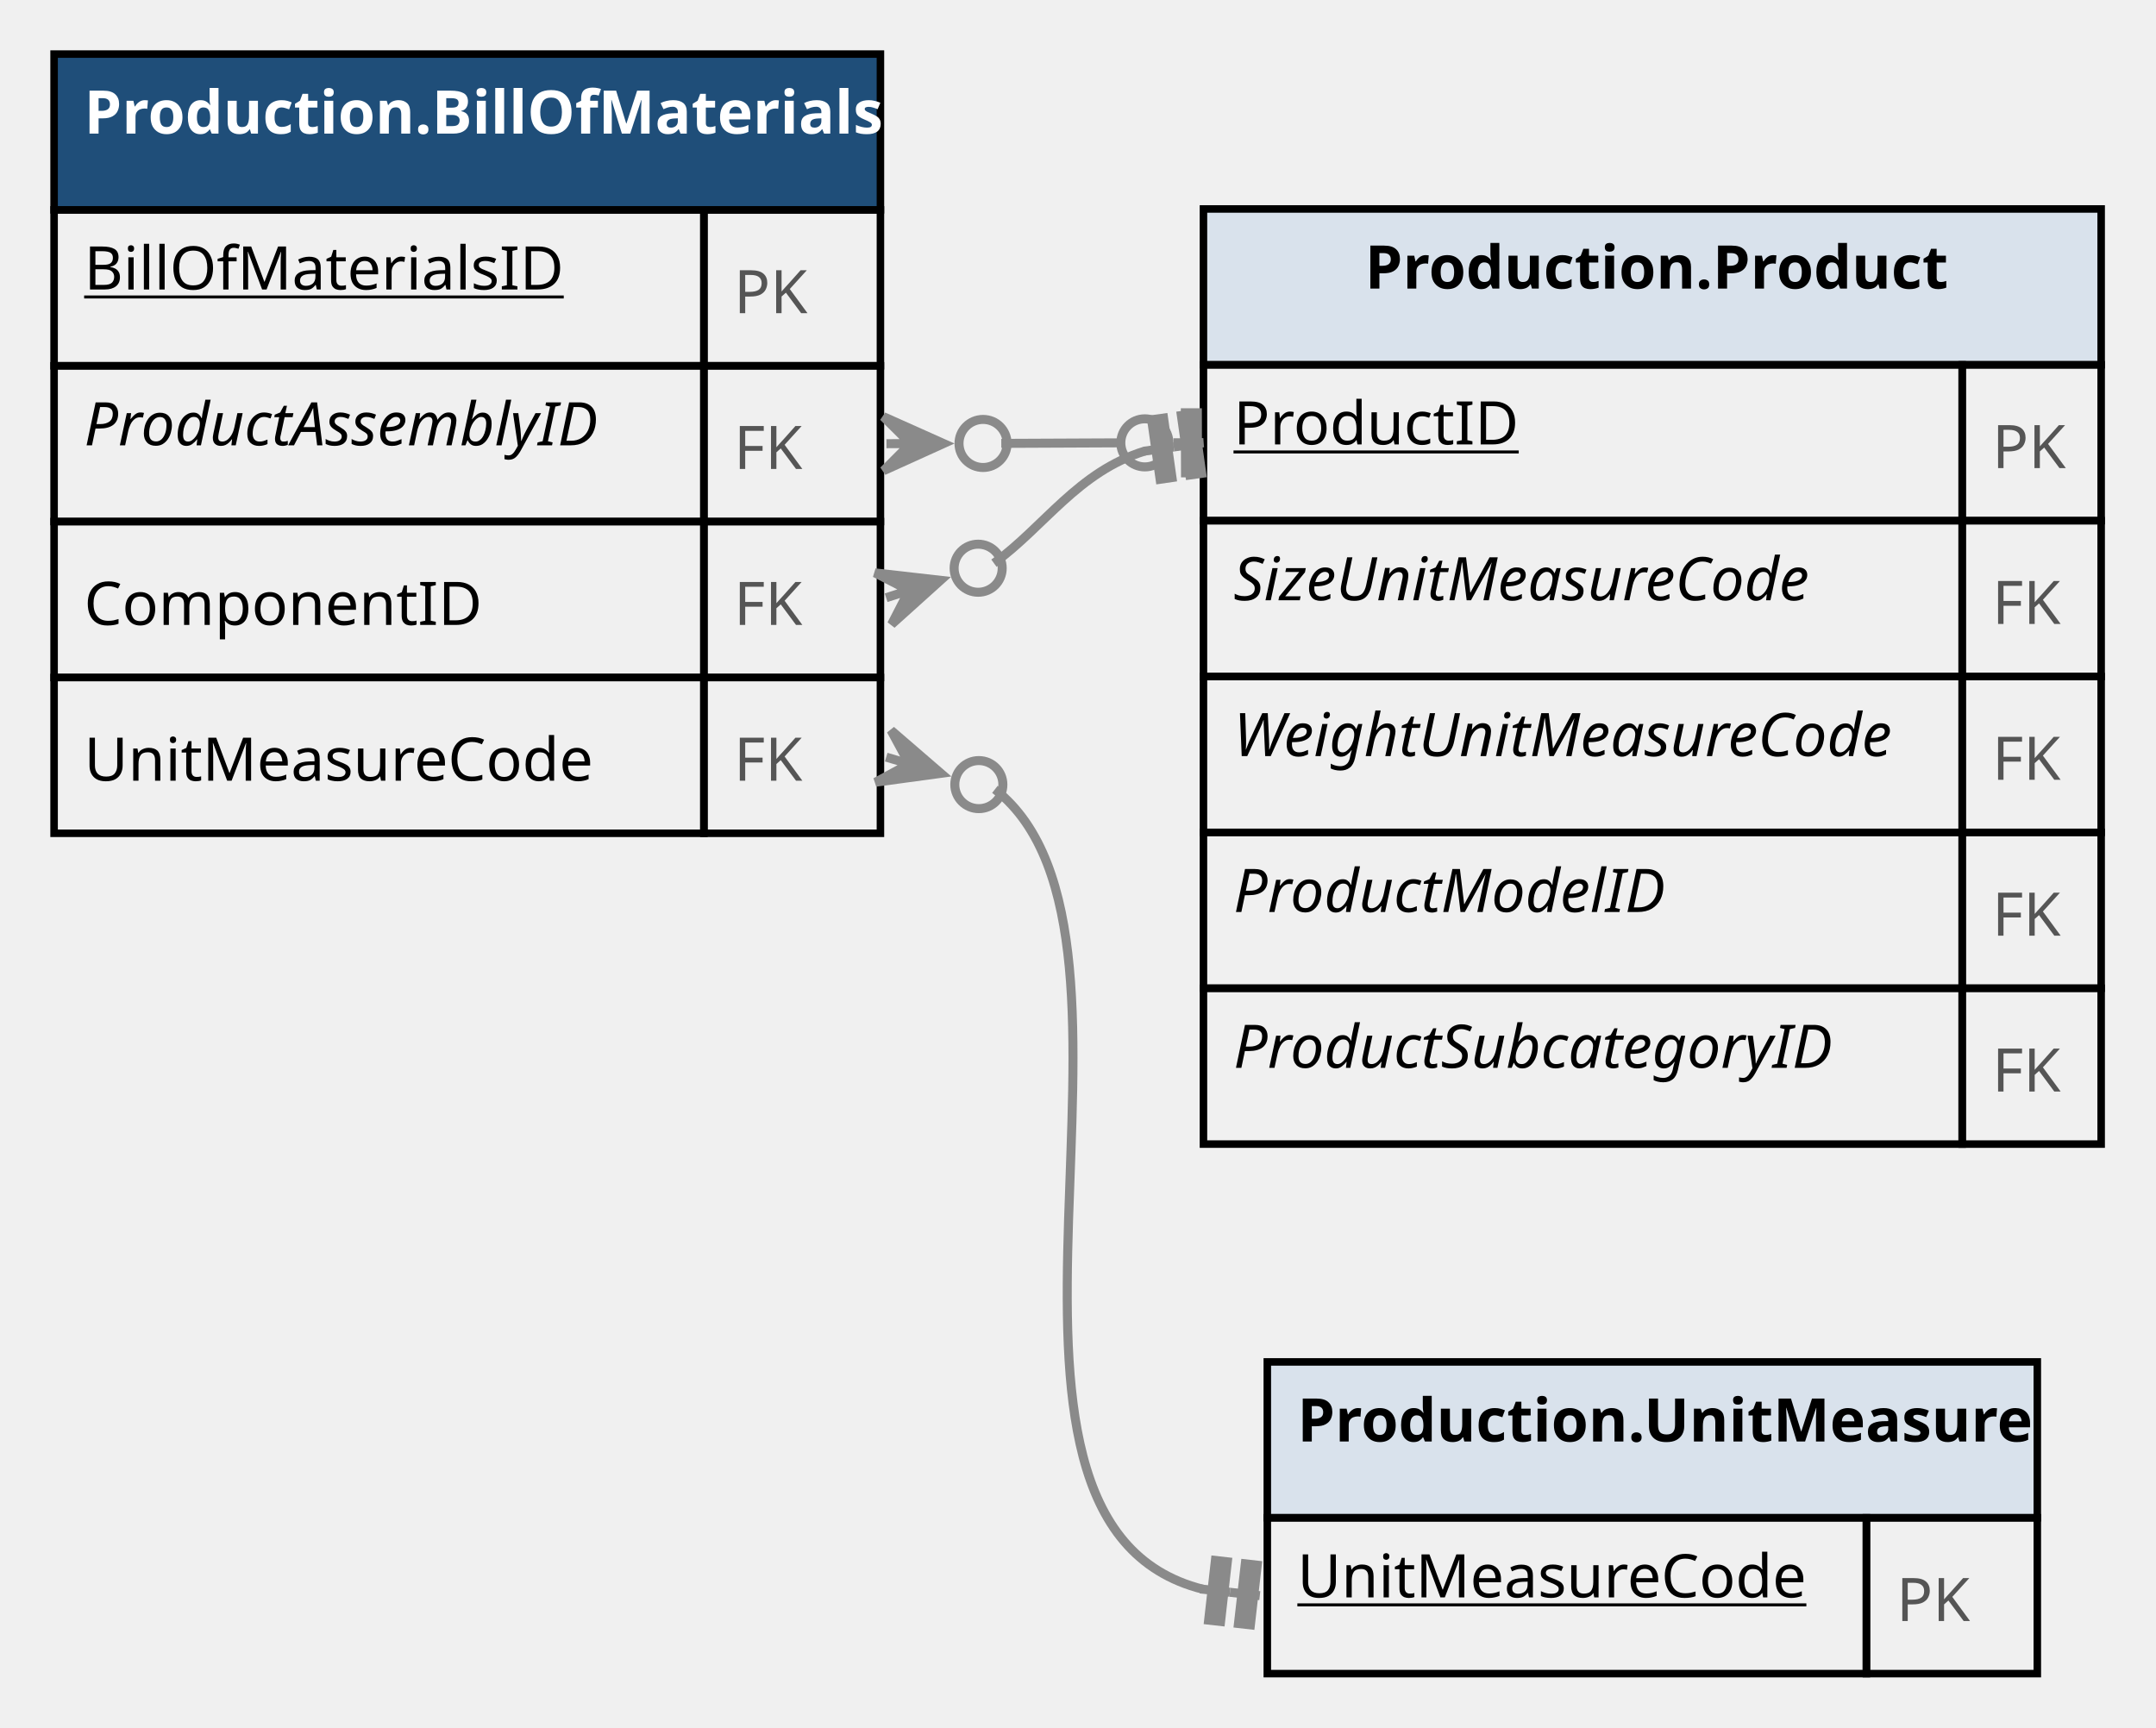
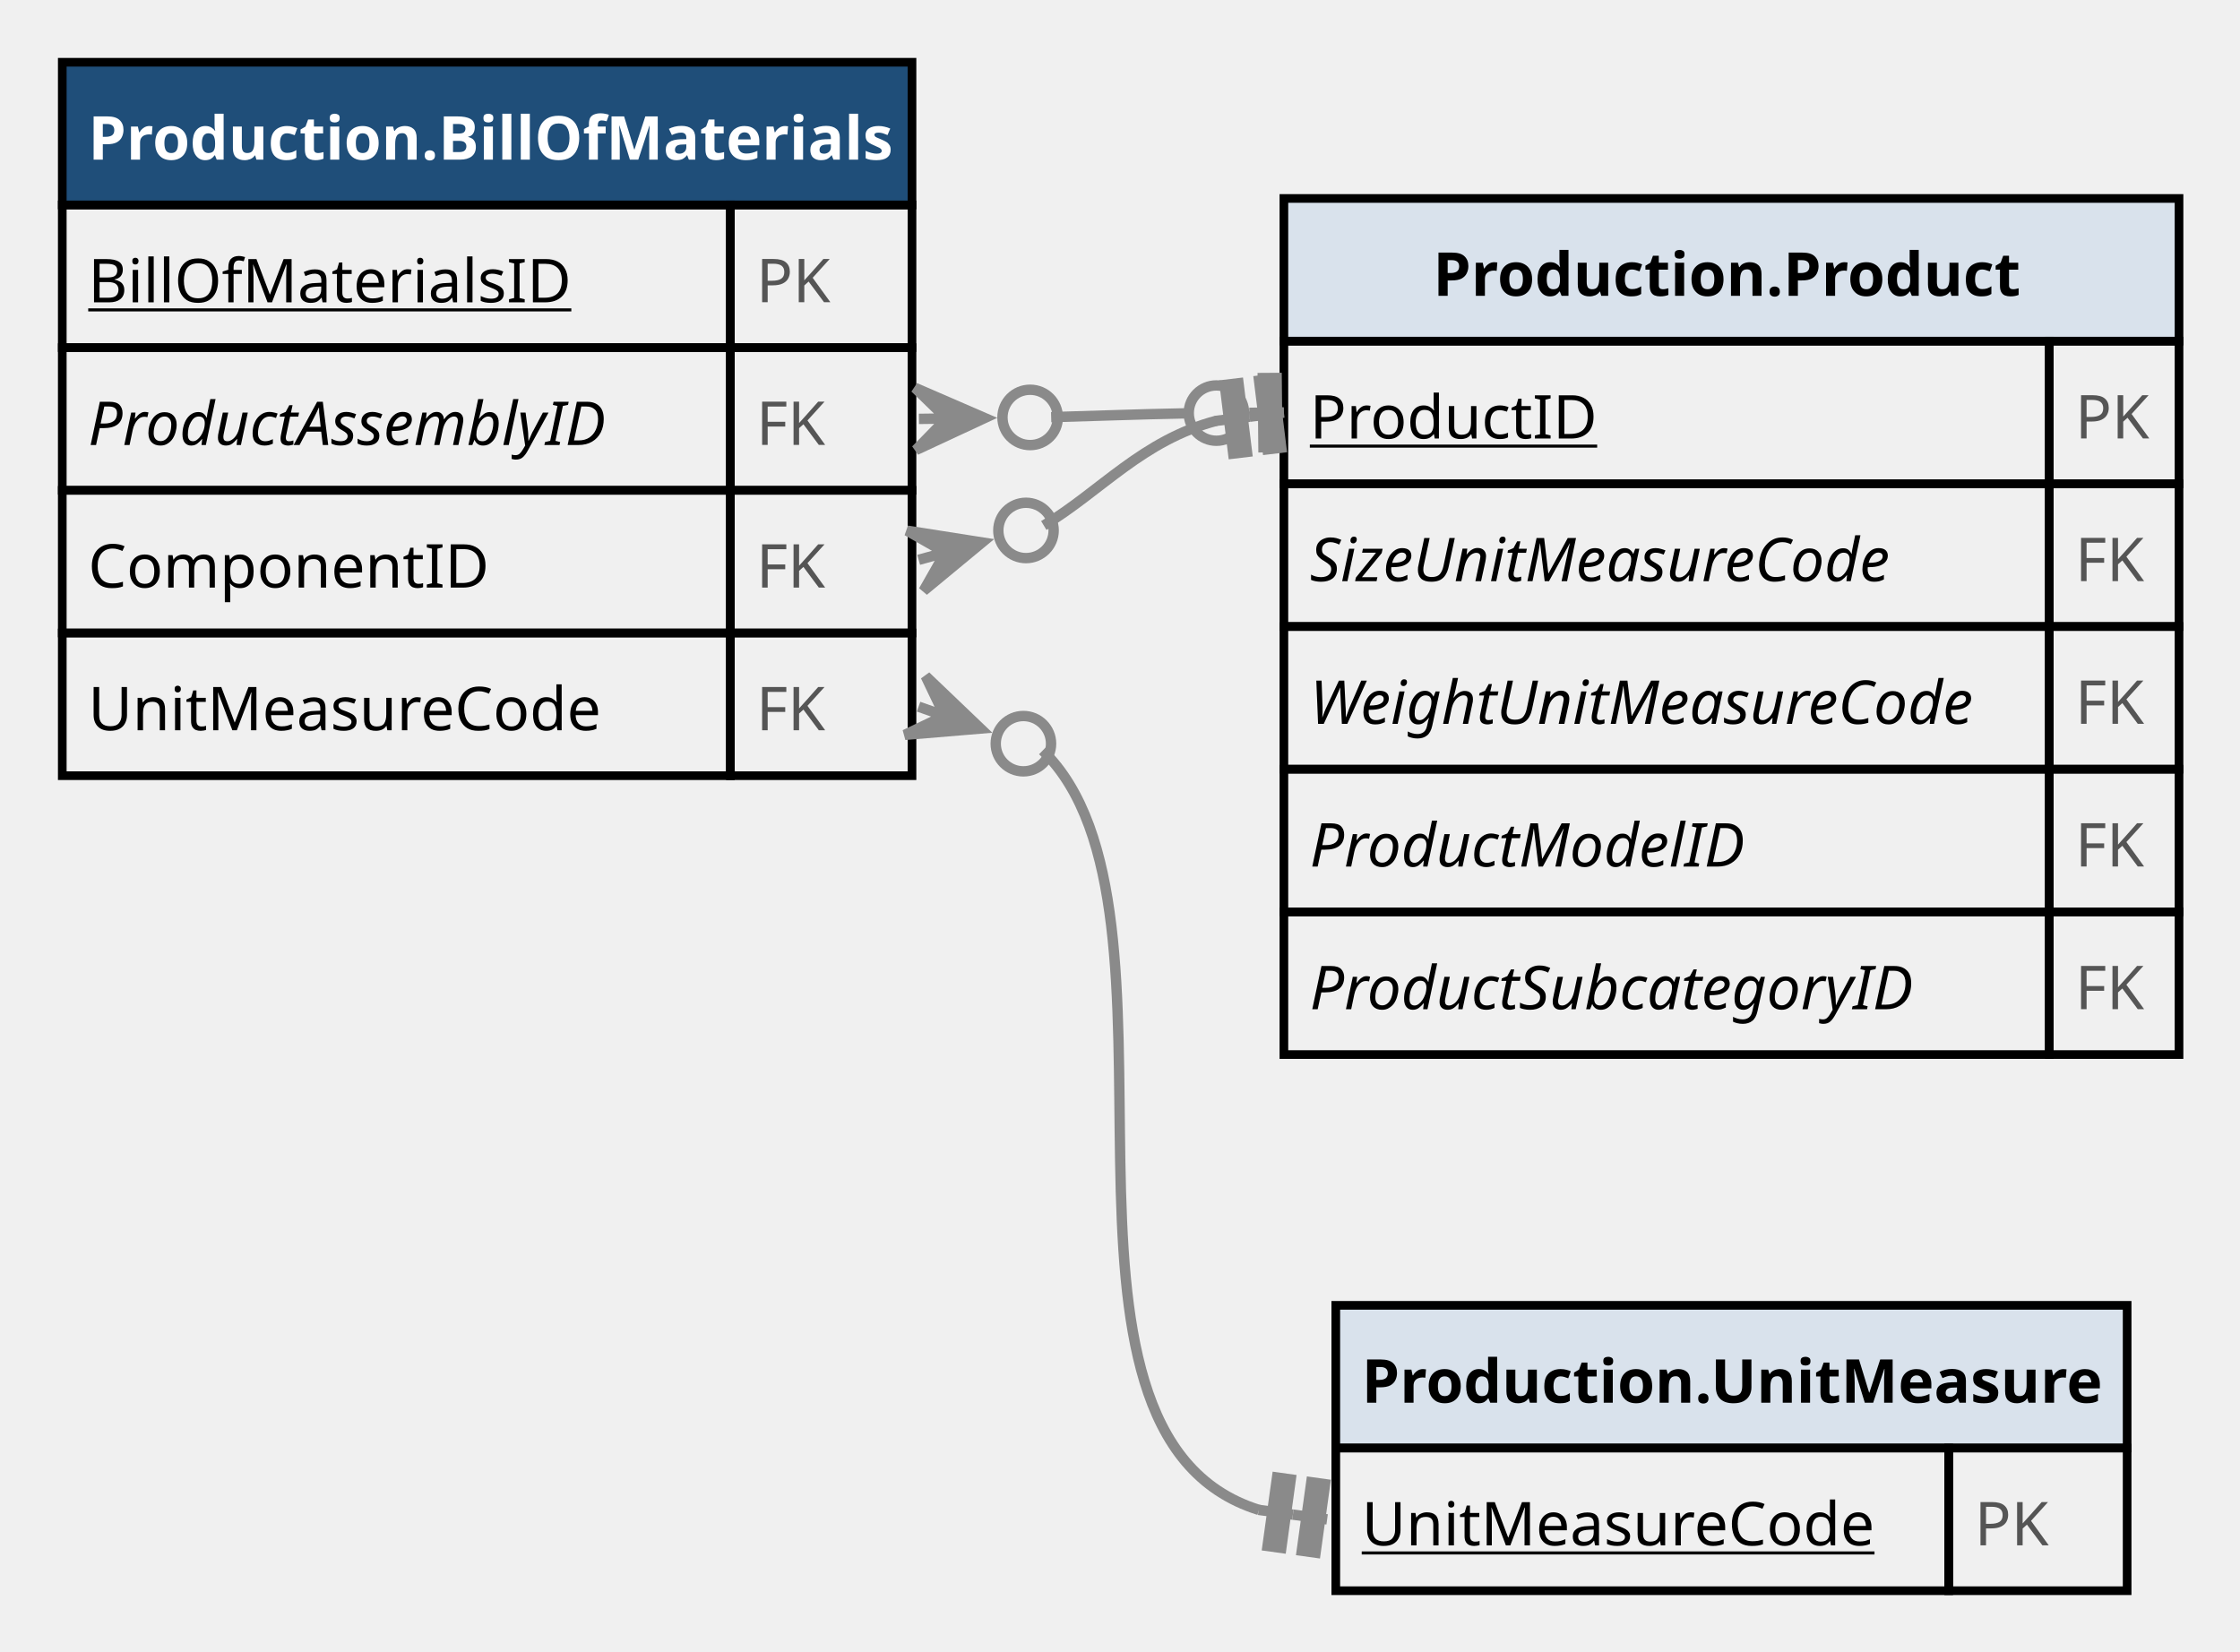
- <svg xmlns="http://www.w3.org/2000/svg" width="287pt" height="230pt" viewBox="0.00 0.00 287.00 230.00">
-   <g id="graph0" class="graph" transform="scale(1 1) rotate(0) translate(7.2 222.82)">
+ <svg xmlns="http://www.w3.org/2000/svg" width="259pt" height="191pt" viewBox="0.00 0.00 259.00 191.00">
+   <g id="graph0" class="graph" transform="scale(1 1) rotate(0) translate(7.2 183.95)">
    <g id="node1" class="node">
-       <polygon fill="#1f4e79" stroke="none" points="0,-194.88 0,-215.62 110,-215.62 110,-194.88 0,-194.88" />
-       <polygon fill="none" stroke="#000000" points="0,-194.88 0,-215.62 110,-215.62 110,-194.88 0,-194.88" />
-       <text xml:space="preserve" text-anchor="start" x="4" y="-205.03" font-family="Noto Sans KR" font-weight="bold" font-size="8.00" fill="#ffffff">Production.BillOfMaterials</text>
-       <polygon fill="none" stroke="#000000" points="0,-174.12 0,-194.88 86.5,-194.88 86.5,-174.12 0,-174.12" />
-       <text xml:space="preserve" text-anchor="start" x="4" y="-184.28" font-family="Noto Sans KR" text-decoration="underline" font-size="8.00">BillOfMaterialsID</text>
-       <polygon fill="none" stroke="#000000" points="86.5,-174.12 86.5,-194.88 110,-194.88 110,-174.12 86.5,-174.12" />
-       <text xml:space="preserve" text-anchor="start" x="90.5" y="-181.12" font-family="Noto Sans KR" font-size="8.00" fill="#555555">PK</text>
-       <polygon fill="none" stroke="#000000" points="0,-153.38 0,-174.12 86.5,-174.12 86.5,-153.38 0,-153.38" />
-       <text xml:space="preserve" text-anchor="start" x="4" y="-163.53" font-family="Noto Sans KR" font-style="italic" font-size="8.00">ProductAssemblyID</text>
-       <polygon fill="none" stroke="#000000" points="86.5,-153.38 86.5,-174.12 110,-174.12 110,-153.38 86.5,-153.38" />
-       <text xml:space="preserve" text-anchor="start" x="90.5" y="-160.38" font-family="Noto Sans KR" font-size="8.00" fill="#555555">FK</text>
-       <polygon fill="none" stroke="#000000" points="0,-132.62 0,-153.38 86.5,-153.38 86.5,-132.62 0,-132.62" />
-       <text xml:space="preserve" text-anchor="start" x="4" y="-139.62" font-family="Noto Sans KR" font-size="8.00">ComponentID</text>
-       <polygon fill="none" stroke="#000000" points="86.5,-132.62 86.5,-153.38 110,-153.38 110,-132.62 86.5,-132.62" />
-       <text xml:space="preserve" text-anchor="start" x="90.5" y="-139.62" font-family="Noto Sans KR" font-size="8.00" fill="#555555">FK</text>
-       <polygon fill="none" stroke="#000000" points="0,-111.88 0,-132.62 86.5,-132.62 86.5,-111.88 0,-111.88" />
-       <text xml:space="preserve" text-anchor="start" x="4" y="-118.88" font-family="Noto Sans KR" font-size="8.00">UnitMeasureCode</text>
-       <polygon fill="none" stroke="#000000" points="86.5,-111.88 86.5,-132.62 110,-132.62 110,-111.88 86.5,-111.88" />
-       <text xml:space="preserve" text-anchor="start" x="90.5" y="-118.88" font-family="Noto Sans KR" font-size="8.00" fill="#555555">FK</text>
+       <polygon fill="#1f4e79" stroke="none" points="0,-160.25 0,-176.75 98.25,-176.75 98.25,-160.25 0,-160.25" />
+       <polygon fill="none" stroke="#000000" points="0,-160.25 0,-176.75 98.25,-176.75 98.25,-160.25 0,-160.25" />
+       <text xml:space="preserve" text-anchor="start" x="3" y="-165.49" font-family="Noto Sans KR" font-weight="bold" font-size="7.00" fill="#ffffff">Production.BillOfMaterials</text>
+       <polygon fill="none" stroke="#000000" points="0,-143.75 0,-160.25 77.25,-160.25 77.25,-143.75 0,-143.75" />
+       <text xml:space="preserve" text-anchor="start" x="3" y="-148.99" font-family="Noto Sans KR" text-decoration="underline" font-size="7.00">BillOfMaterialsID</text>
+       <polygon fill="none" stroke="#000000" points="77.25,-143.75 77.25,-160.25 98.25,-160.25 98.25,-143.75 77.25,-143.75" />
+       <text xml:space="preserve" text-anchor="start" x="80.25" y="-149" font-family="Noto Sans KR" font-size="7.00" fill="#555555">PK</text>
+       <polygon fill="none" stroke="#000000" points="0,-127.25 0,-143.75 77.25,-143.75 77.25,-127.25 0,-127.25" />
+       <text xml:space="preserve" text-anchor="start" x="3" y="-132.49" font-family="Noto Sans KR" font-style="italic" font-size="7.00">ProductAssemblyID</text>
+       <polygon fill="none" stroke="#000000" points="77.25,-127.25 77.25,-143.75 98.25,-143.75 98.25,-127.25 77.25,-127.25" />
+       <text xml:space="preserve" text-anchor="start" x="80.25" y="-132.5" font-family="Noto Sans KR" font-size="7.00" fill="#555555">FK</text>
+       <polygon fill="none" stroke="#000000" points="0,-110.75 0,-127.25 77.25,-127.25 77.25,-110.75 0,-110.75" />
+       <text xml:space="preserve" text-anchor="start" x="3" y="-116" font-family="Noto Sans KR" font-size="7.00">ComponentID</text>
+       <polygon fill="none" stroke="#000000" points="77.25,-110.75 77.25,-127.25 98.25,-127.25 98.25,-110.75 77.25,-110.75" />
+       <text xml:space="preserve" text-anchor="start" x="80.25" y="-116" font-family="Noto Sans KR" font-size="7.00" fill="#555555">FK</text>
+       <polygon fill="none" stroke="#000000" points="0,-94.25 0,-110.75 77.25,-110.75 77.25,-94.25 0,-94.25" />
+       <text xml:space="preserve" text-anchor="start" x="3" y="-99.5" font-family="Noto Sans KR" font-size="7.00">UnitMeasureCode</text>
+       <polygon fill="none" stroke="#000000" points="77.25,-94.25 77.25,-110.75 98.25,-110.75 98.25,-94.25 77.25,-94.25" />
+       <text xml:space="preserve" text-anchor="start" x="80.25" y="-99.5" font-family="Noto Sans KR" font-size="7.00" fill="#555555">FK</text>
    </g>
    <g id="node2" class="node">
-       <polygon fill="#d9e2ec" stroke="none" points="153,-174.25 153,-195 272.5,-195 272.5,-174.25 153,-174.25" />
-       <polygon fill="none" stroke="#000000" points="153,-174.25 153,-195 272.5,-195 272.5,-174.25 153,-174.25" />
-       <text xml:space="preserve" text-anchor="start" x="174.5" y="-184.4" font-family="Noto Sans KR" font-weight="bold" font-size="8.00" fill="#000000">Production.Product</text>
-       <polygon fill="none" stroke="#000000" points="153,-153.5 153,-174.25 254,-174.25 254,-153.5 153,-153.5" />
-       <text xml:space="preserve" text-anchor="start" x="157" y="-163.65" font-family="Noto Sans KR" text-decoration="underline" font-size="8.00">ProductID</text>
-       <polygon fill="none" stroke="#000000" points="254,-153.5 254,-174.25 272.5,-174.25 272.5,-153.5 254,-153.5" />
-       <text xml:space="preserve" text-anchor="start" x="258" y="-160.5" font-family="Noto Sans KR" font-size="8.00" fill="#555555">PK</text>
-       <polygon fill="none" stroke="#000000" points="153,-132.75 153,-153.5 254,-153.5 254,-132.75 153,-132.75" />
-       <text xml:space="preserve" text-anchor="start" x="157" y="-142.9" font-family="Noto Sans KR" font-style="italic" font-size="8.00">SizeUnitMeasureCode</text>
-       <polygon fill="none" stroke="#000000" points="254,-132.75 254,-153.5 272.5,-153.5 272.5,-132.75 254,-132.75" />
-       <text xml:space="preserve" text-anchor="start" x="258" y="-139.75" font-family="Noto Sans KR" font-size="8.00" fill="#555555">FK</text>
-       <polygon fill="none" stroke="#000000" points="153,-112 153,-132.75 254,-132.75 254,-112 153,-112" />
-       <text xml:space="preserve" text-anchor="start" x="157" y="-122.15" font-family="Noto Sans KR" font-style="italic" font-size="8.00">WeightUnitMeasureCode</text>
-       <polygon fill="none" stroke="#000000" points="254,-112 254,-132.75 272.5,-132.75 272.5,-112 254,-112" />
-       <text xml:space="preserve" text-anchor="start" x="258" y="-119" font-family="Noto Sans KR" font-size="8.00" fill="#555555">FK</text>
-       <polygon fill="none" stroke="#000000" points="153,-91.25 153,-112 254,-112 254,-91.25 153,-91.25" />
-       <text xml:space="preserve" text-anchor="start" x="157" y="-101.4" font-family="Noto Sans KR" font-style="italic" font-size="8.00">ProductModelID</text>
-       <polygon fill="none" stroke="#000000" points="254,-91.25 254,-112 272.5,-112 272.5,-91.25 254,-91.25" />
-       <text xml:space="preserve" text-anchor="start" x="258" y="-98.25" font-family="Noto Sans KR" font-size="8.00" fill="#555555">FK</text>
-       <polygon fill="none" stroke="#000000" points="153,-70.5 153,-91.25 254,-91.25 254,-70.5 153,-70.5" />
-       <text xml:space="preserve" text-anchor="start" x="157" y="-80.65" font-family="Noto Sans KR" font-style="italic" font-size="8.00">ProductSubcategoryID</text>
-       <polygon fill="none" stroke="#000000" points="254,-70.5 254,-91.25 272.5,-91.25 272.5,-70.5 254,-70.5" />
-       <text xml:space="preserve" text-anchor="start" x="258" y="-77.5" font-family="Noto Sans KR" font-size="8.00" fill="#555555">FK</text>
+       <polygon fill="#d9e2ec" stroke="none" points="141.25,-144.5 141.25,-161 244.75,-161 244.75,-144.5 141.25,-144.5" />
+       <polygon fill="none" stroke="#000000" points="141.25,-144.5 141.25,-161 244.75,-161 244.75,-144.5 141.25,-144.5" />
+       <text xml:space="preserve" text-anchor="start" x="158.5" y="-149.74" font-family="Noto Sans KR" font-weight="bold" font-size="7.00" fill="#000000">Production.Product</text>
+       <polygon fill="none" stroke="#000000" points="141.25,-128 141.25,-144.5 229.75,-144.5 229.75,-128 141.25,-128" />
+       <text xml:space="preserve" text-anchor="start" x="144.25" y="-133.24" font-family="Noto Sans KR" text-decoration="underline" font-size="7.00">ProductID</text>
+       <polygon fill="none" stroke="#000000" points="229.75,-128 229.75,-144.5 244.75,-144.5 244.75,-128 229.75,-128" />
+       <text xml:space="preserve" text-anchor="start" x="232.75" y="-133.25" font-family="Noto Sans KR" font-size="7.00" fill="#555555">PK</text>
+       <polygon fill="none" stroke="#000000" points="141.25,-111.5 141.25,-128 229.75,-128 229.75,-111.5 141.25,-111.5" />
+       <text xml:space="preserve" text-anchor="start" x="144.25" y="-116.74" font-family="Noto Sans KR" font-style="italic" font-size="7.00">SizeUnitMeasureCode</text>
+       <polygon fill="none" stroke="#000000" points="229.75,-111.5 229.75,-128 244.75,-128 244.75,-111.5 229.75,-111.5" />
+       <text xml:space="preserve" text-anchor="start" x="232.75" y="-116.75" font-family="Noto Sans KR" font-size="7.00" fill="#555555">FK</text>
+       <polygon fill="none" stroke="#000000" points="141.25,-95 141.25,-111.5 229.75,-111.5 229.75,-95 141.25,-95" />
+       <text xml:space="preserve" text-anchor="start" x="144.25" y="-100.24" font-family="Noto Sans KR" font-style="italic" font-size="7.00">WeightUnitMeasureCode</text>
+       <polygon fill="none" stroke="#000000" points="229.75,-95 229.75,-111.5 244.75,-111.5 244.75,-95 229.75,-95" />
+       <text xml:space="preserve" text-anchor="start" x="232.75" y="-100.25" font-family="Noto Sans KR" font-size="7.00" fill="#555555">FK</text>
+       <polygon fill="none" stroke="#000000" points="141.25,-78.5 141.25,-95 229.75,-95 229.75,-78.5 141.25,-78.5" />
+       <text xml:space="preserve" text-anchor="start" x="144.25" y="-83.74" font-family="Noto Sans KR" font-style="italic" font-size="7.00">ProductModelID</text>
+       <polygon fill="none" stroke="#000000" points="229.75,-78.5 229.75,-95 244.75,-95 244.75,-78.5 229.75,-78.5" />
+       <text xml:space="preserve" text-anchor="start" x="232.75" y="-83.75" font-family="Noto Sans KR" font-size="7.00" fill="#555555">FK</text>
+       <polygon fill="none" stroke="#000000" points="141.25,-62 141.25,-78.5 229.75,-78.5 229.75,-62 141.25,-62" />
+       <text xml:space="preserve" text-anchor="start" x="144.25" y="-67.24" font-family="Noto Sans KR" font-style="italic" font-size="7.00">ProductSubcategoryID</text>
+       <polygon fill="none" stroke="#000000" points="229.75,-62 229.75,-78.5 244.75,-78.5 244.75,-62 229.75,-62" />
+       <text xml:space="preserve" text-anchor="start" x="232.75" y="-67.25" font-family="Noto Sans KR" font-size="7.00" fill="#555555">FK</text>
    </g>
    <g id="edge1" class="edge">
-       <path fill="none" stroke="#8a8a8a" stroke-width="1.2" d="M126.09,-163.79C131.31,-163.81 135.8,-163.84 141.61,-163.86" />
-       <polygon fill="#8a8a8a" stroke="#8a8a8a" stroke-width="1.2" points="118.4,-163.77 110.41,-160.15 114,-163.76 110.8,-163.75 110.8,-163.75 110.8,-163.75 114,-163.76 110.39,-167.35 118.4,-163.77" />
-       <ellipse fill="none" stroke="#8a8a8a" stroke-width="1.2" cx="123.66" cy="-163.78" rx="3.2" ry="3.2" />
-       <polygon fill="#8a8a8a" stroke="#8a8a8a" stroke-width="1.2" points="152.21,-159.87 152.19,-167.87 150.59,-167.87 150.61,-159.87 152.21,-159.87" />
-       <polyline fill="none" stroke="#8a8a8a" stroke-width="1.2" points="153,-163.88 149,-163.87" />
-       <ellipse fill="none" stroke="#8a8a8a" stroke-width="1.2" cx="145.2" cy="-163.86" rx="3.2" ry="3.2" />
+       <path fill="none" stroke="#8a8a8a" stroke-width="1.2" d="M114.34,-135.71C119.56,-135.85 124.05,-136.04 129.86,-136.15" />
+       <polygon fill="#8a8a8a" stroke="#8a8a8a" stroke-width="1.2" points="106.65,-135.61 98.7,-131.91 102.25,-135.55 99.05,-135.51 99.05,-135.51 99.05,-135.51 102.25,-135.55 98.6,-139.1 106.65,-135.61" />
+       <ellipse fill="none" stroke="#8a8a8a" stroke-width="1.2" cx="111.91" cy="-135.68" rx="3.2" ry="3.2" />
+       <polygon fill="#8a8a8a" stroke="#8a8a8a" stroke-width="1.2" points="140.49,-132.24 140.41,-140.24 138.81,-140.23 138.89,-132.23 140.49,-132.24" />
+       <polyline fill="none" stroke="#8a8a8a" stroke-width="1.2" points="141.25,-136.25 137.25,-136.21" />
+       <ellipse fill="none" stroke="#8a8a8a" stroke-width="1.2" cx="133.45" cy="-136.18" rx="3.2" ry="3.2" />
    </g>
    <g id="edge2" class="edge">
-       <path fill="none" stroke="#8a8a8a" stroke-width="1.2" d="M125.11,-147.84C131.87,-152.76 136.29,-160.02 145.2,-162.77" />
-       <polygon fill="#8a8a8a" stroke="#8a8a8a" stroke-width="1.2" points="118,-145.56 111.48,-139.69 113.81,-144.22 110.76,-143.24 110.76,-143.24 110.76,-143.24 113.81,-144.22 109.28,-146.55 118,-145.56" />
-       <ellipse fill="none" stroke="#8a8a8a" stroke-width="1.2" cx="123.01" cy="-147.17" rx="3.2" ry="3.2" />
-       <polygon fill="#8a8a8a" stroke="#8a8a8a" stroke-width="1.2" points="152.77,-159.8 151.65,-167.72 150.06,-167.5 151.19,-159.58 152.77,-159.8" />
-       <polyline fill="none" stroke="#8a8a8a" stroke-width="1.2" points="153,-163.88 149.04,-163.31" />
-       <polygon fill="#8a8a8a" stroke="#8a8a8a" stroke-width="1.2" points="148.81,-159.24 147.69,-167.16 146.1,-166.94 147.23,-159.01 148.81,-159.24" />
-       <polyline fill="none" stroke="#8a8a8a" stroke-width="1.2" points="149.04,-163.31 145.08,-162.75" />
+       <path fill="none" stroke="#8a8a8a" stroke-width="1.2" d="M113.49,-123.18C120.15,-127.2 124.87,-133.02 133.44,-135.29" />
+       <polygon fill="#8a8a8a" stroke="#8a8a8a" stroke-width="1.2" points="106.35,-121.22 99.59,-115.63 102.11,-120.06 99.02,-119.21 99.02,-119.21 99.02,-119.21 102.11,-120.06 97.69,-122.58 106.35,-121.22" />
+       <ellipse fill="none" stroke="#8a8a8a" stroke-width="1.2" cx="111.43" cy="-122.61" rx="3.2" ry="3.2" />
+       <polygon fill="#8a8a8a" stroke="#8a8a8a" stroke-width="1.2" points="140.95,-132.18 139.97,-140.12 138.38,-139.93 139.36,-131.99 140.95,-132.18" />
+       <polyline fill="none" stroke="#8a8a8a" stroke-width="1.2" points="141.25,-136.25 137.28,-135.76" />
+       <polygon fill="#8a8a8a" stroke="#8a8a8a" stroke-width="1.2" points="136.98,-131.69 136,-139.63 134.41,-139.44 135.39,-131.5 136.98,-131.69" />
+       <polyline fill="none" stroke="#8a8a8a" stroke-width="1.2" points="137.28,-135.76 133.31,-135.27" />
    </g>
    <g id="node3" class="node">
-       <polygon fill="#d9e2ec" stroke="none" points="161.5,-20.75 161.5,-41.5 264,-41.5 264,-20.75 161.5,-20.75" />
-       <polygon fill="none" stroke="#000000" points="161.5,-20.75 161.5,-41.5 264,-41.5 264,-20.75 161.5,-20.75" />
-       <text xml:space="preserve" text-anchor="start" x="165.5" y="-30.9" font-family="Noto Sans KR" font-weight="bold" font-size="8.00" fill="#000000">Production.UnitMeasure</text>
-       <polygon fill="none" stroke="#000000" points="161.5,0 161.5,-20.75 241.25,-20.75 241.25,0 161.5,0" />
-       <text xml:space="preserve" text-anchor="start" x="165.5" y="-10.15" font-family="Noto Sans KR" text-decoration="underline" font-size="8.00">UnitMeasureCode</text>
-       <polygon fill="none" stroke="#000000" points="241.25,0 241.25,-20.75 264,-20.75 264,0 241.25,0" />
-       <text xml:space="preserve" text-anchor="start" x="245.25" y="-7" font-family="Noto Sans KR" font-size="8.00" fill="#555555">PK</text>
+       <polygon fill="#d9e2ec" stroke="none" points="147.25,-16.5 147.25,-33 238.75,-33 238.75,-16.5 147.25,-16.5" />
+       <polygon fill="none" stroke="#000000" points="147.25,-16.5 147.25,-33 238.75,-33 238.75,-16.5 147.25,-16.5" />
+       <text xml:space="preserve" text-anchor="start" x="150.25" y="-21.74" font-family="Noto Sans KR" font-weight="bold" font-size="7.00" fill="#000000">Production.UnitMeasure</text>
+       <polygon fill="none" stroke="#000000" points="147.25,0 147.25,-16.5 218.12,-16.5 218.12,0 147.25,0" />
+       <text xml:space="preserve" text-anchor="start" x="150.25" y="-5.24" font-family="Noto Sans KR" text-decoration="underline" font-size="7.00">UnitMeasureCode</text>
+       <polygon fill="none" stroke="#000000" points="218.12,0 218.12,-16.5 238.75,-16.5 238.75,0 218.12,0" />
+       <text xml:space="preserve" text-anchor="start" x="221.12" y="-5.25" font-family="Noto Sans KR" font-size="7.00" fill="#555555">PK</text>
    </g>
    <g id="edge3" class="edge">
-       <path fill="none" stroke="#8a8a8a" stroke-width="1.2" d="M125.24,-117.73C150.45,-98.02 116.95,-20.28 152.94,-11.23" />
-       <polygon fill="#8a8a8a" stroke="#8a8a8a" stroke-width="1.2" points="118.05,-119.86 109.36,-118.68 113.83,-121.11 110.77,-122.02 110.77,-122.02 110.77,-122.02 113.83,-121.11 111.41,-125.59 118.05,-119.86" />
-       <ellipse fill="none" stroke="#8a8a8a" stroke-width="1.2" cx="123.1" cy="-118.36" rx="3.2" ry="3.2" />
-       <polygon fill="#8a8a8a" stroke="#8a8a8a" stroke-width="1.2" points="159.25,-6.49 160.16,-14.44 158.57,-14.62 157.66,-6.67 159.25,-6.49" />
-       <polyline fill="none" stroke="#8a8a8a" stroke-width="1.2" points="160.5,-10.38 156.53,-10.83" />
-       <polygon fill="#8a8a8a" stroke="#8a8a8a" stroke-width="1.2" points="155.28,-6.94 156.18,-14.89 154.59,-15.07 153.69,-7.12 155.28,-6.94" />
-       <polyline fill="none" stroke="#8a8a8a" stroke-width="1.2" points="156.53,-10.83 152.55,-11.28" />
+       <path fill="none" stroke="#8a8a8a" stroke-width="1.2" d="M113.36,-97.16C132.38,-78.7 109.91,-18.22 138.37,-9.34" />
+       <polygon fill="#8a8a8a" stroke="#8a8a8a" stroke-width="1.2" points="106.17,-99.7 97.43,-98.97 102.02,-101.17 99.01,-102.23 99.01,-102.23 99.01,-102.23 102.02,-101.17 99.83,-105.76 106.17,-99.7" />
+       <ellipse fill="none" stroke="#8a8a8a" stroke-width="1.2" cx="111.13" cy="-97.95" rx="3.2" ry="3.2" />
+       <polygon fill="#8a8a8a" stroke="#8a8a8a" stroke-width="1.2" points="144.91,-4.4 146.01,-12.32 144.42,-12.54 143.32,-4.62 144.91,-4.4" />
+       <polyline fill="none" stroke="#8a8a8a" stroke-width="1.2" points="146.25,-8.25 142.29,-8.8" />
+       <polygon fill="#8a8a8a" stroke="#8a8a8a" stroke-width="1.2" points="140.95,-4.95 142.04,-12.87 140.46,-13.09 139.36,-5.17 140.95,-4.95" />
+       <polyline fill="none" stroke="#8a8a8a" stroke-width="1.2" points="142.29,-8.8 138.33,-9.35" />
    </g>
  </g>
</svg>
